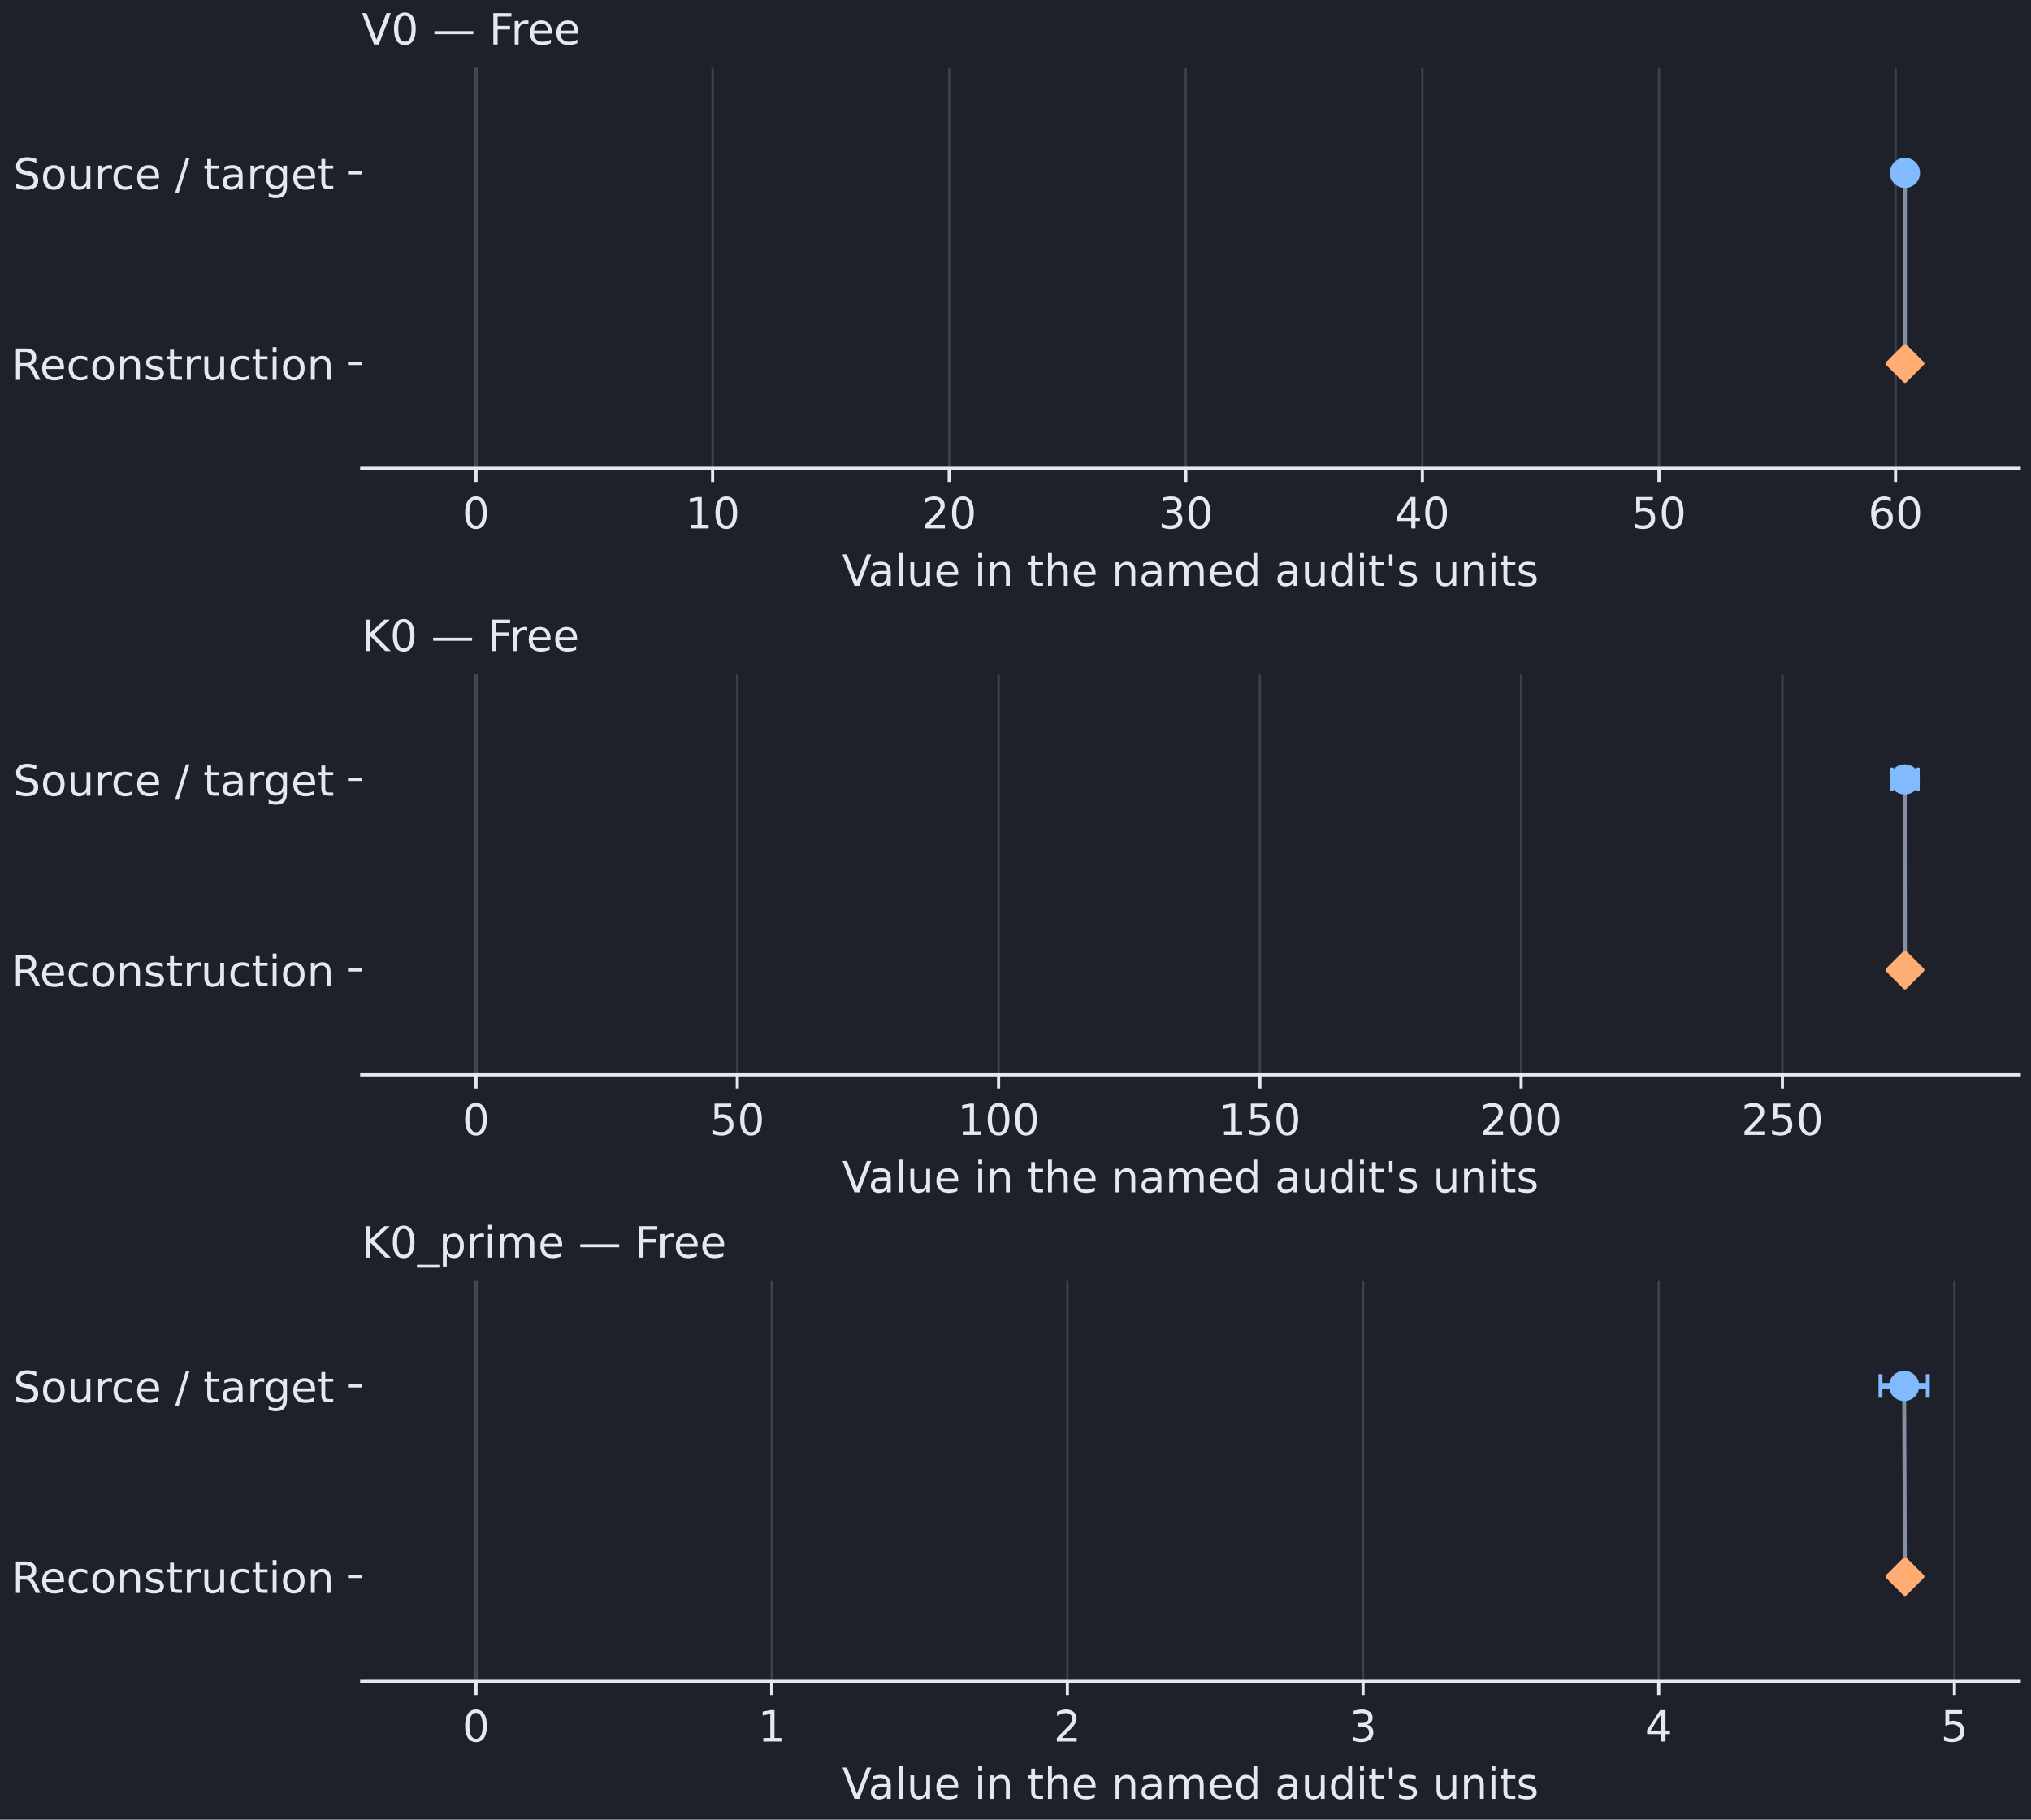
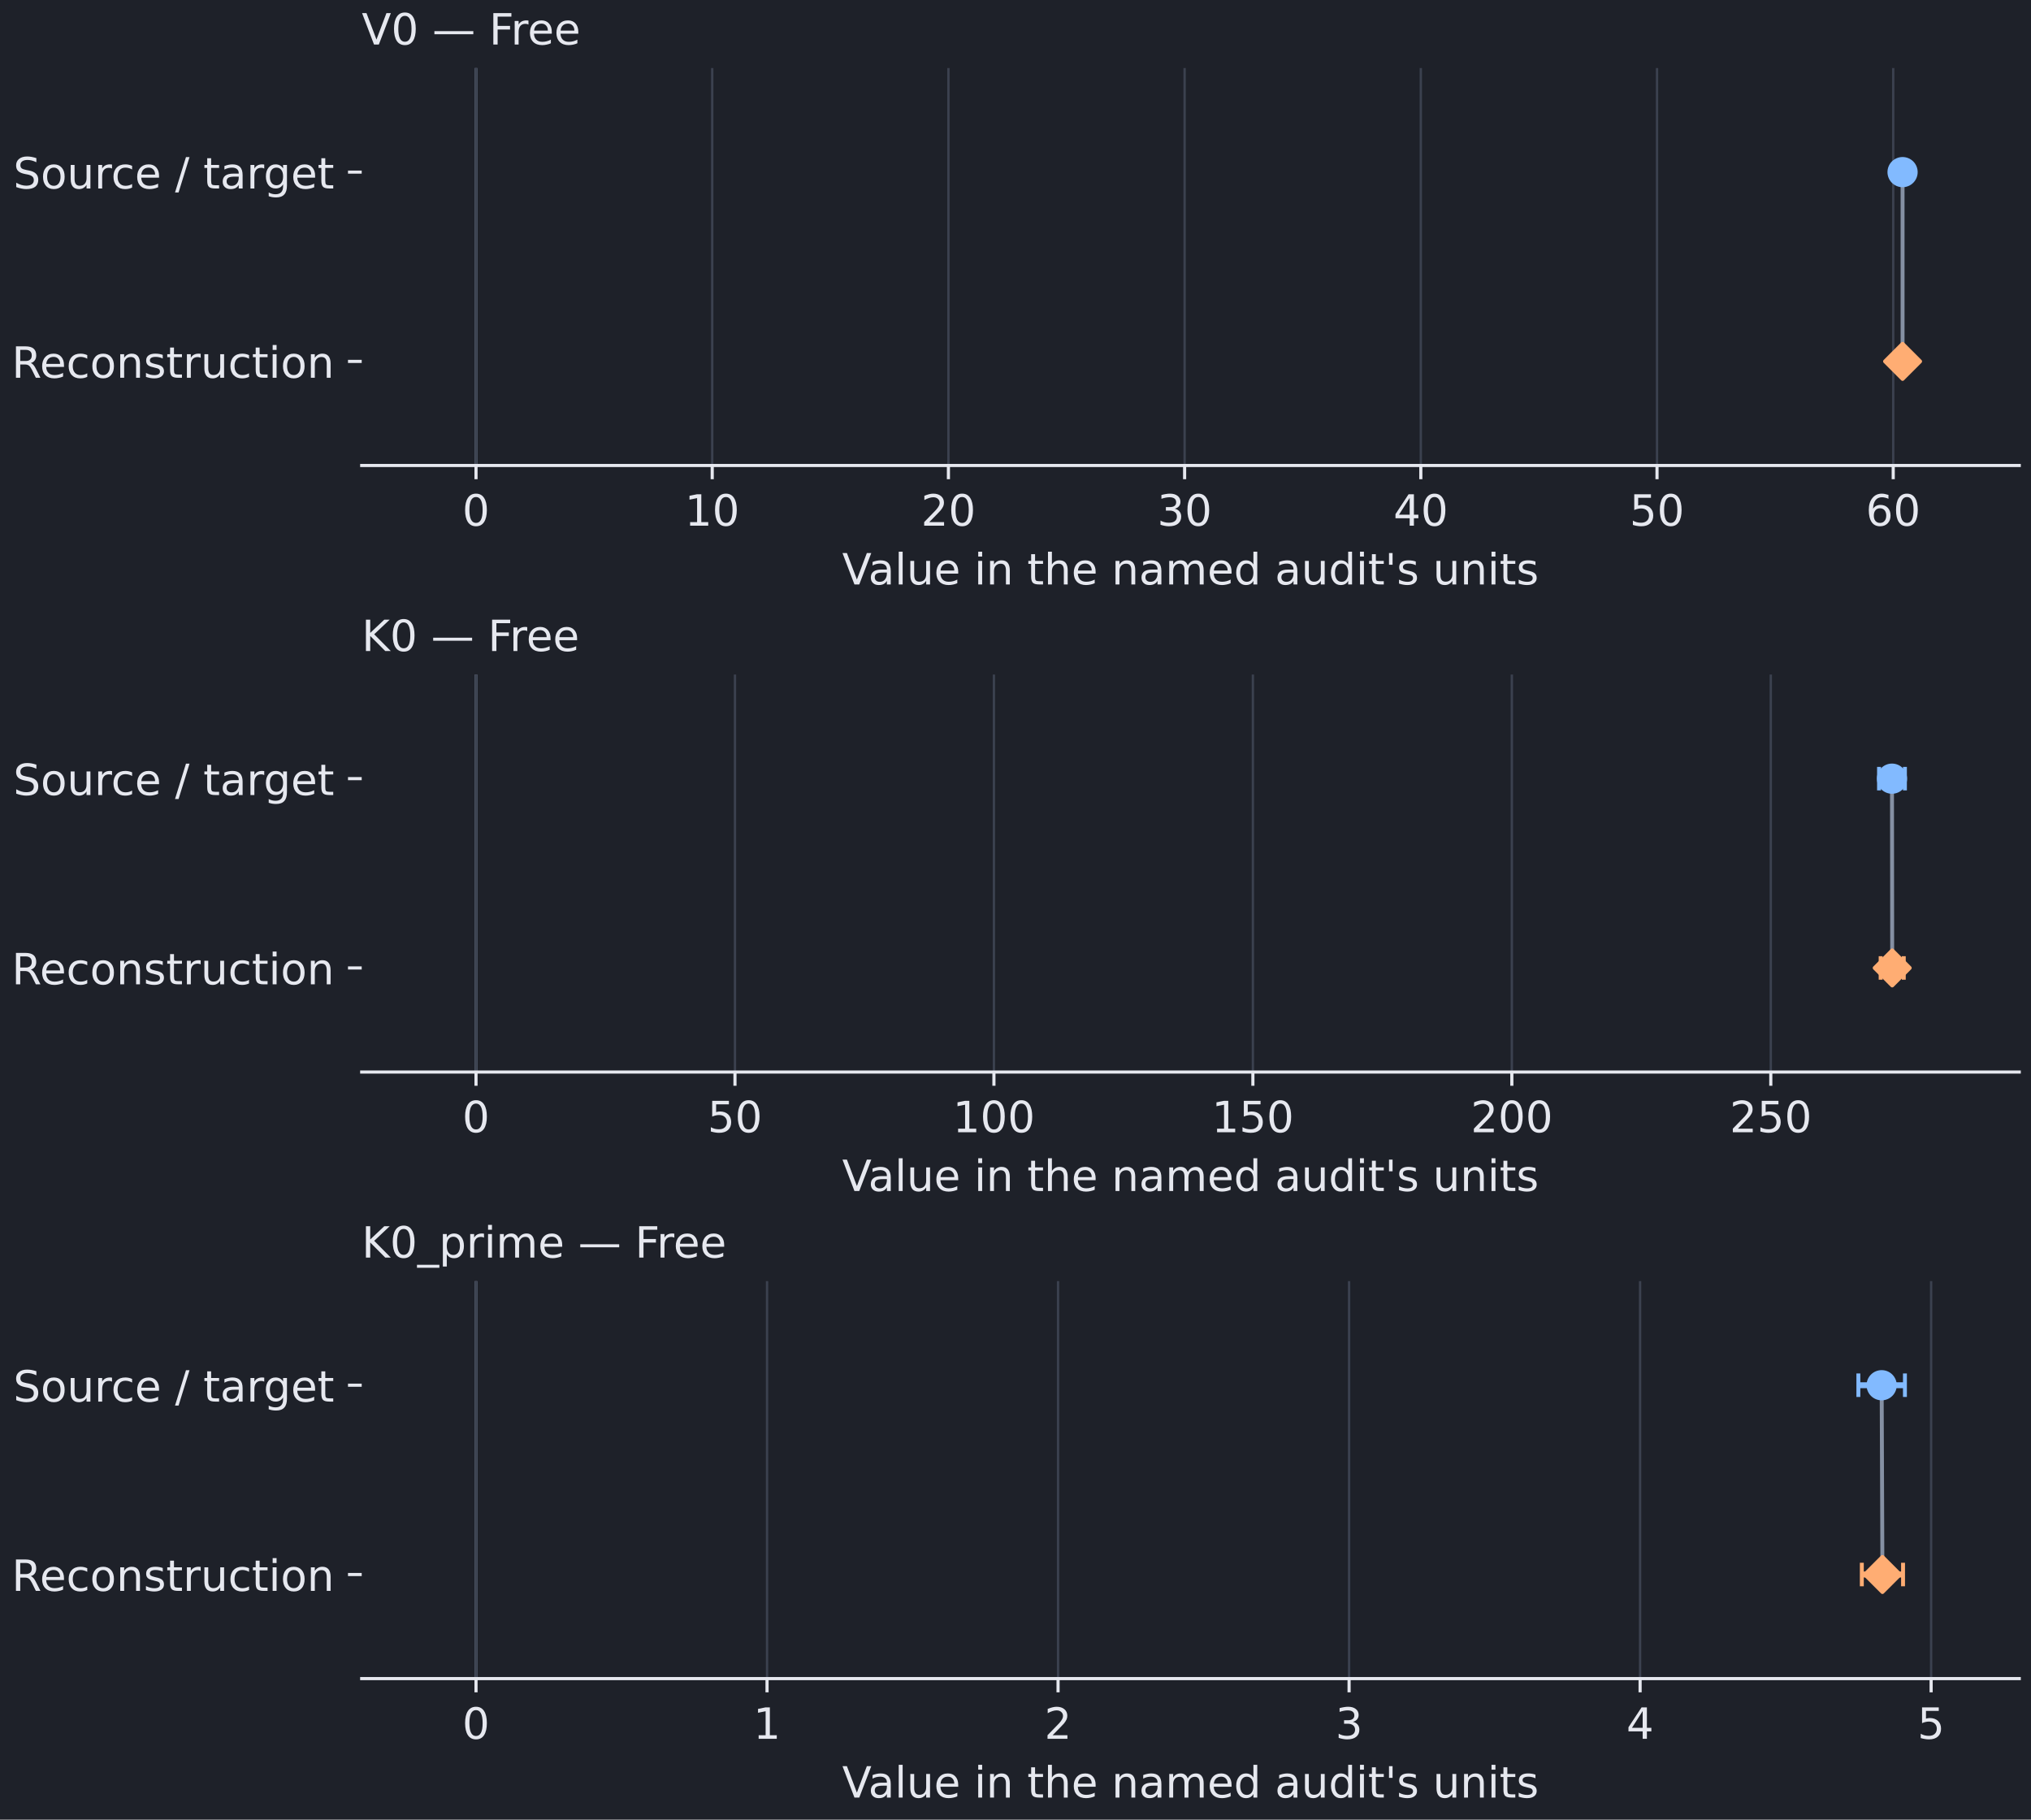
<svg xmlns="http://www.w3.org/2000/svg" xmlns:xlink="http://www.w3.org/1999/xlink" width="518.4pt" height="464.4pt" viewBox="0 0 518.4 464.4" version="1.1">
  <defs>
    <style type="text/css">*{stroke-linejoin: round; stroke-linecap: butt}</style>
    <style type="text/css">text { fill: #e6e8ef; }</style>
  </defs>
  <g id="figure_1">
    <g id="patch_1">
      <path d="M 0 464.4 L 518.4 464.4 L 518.4 0 L 0 0 z " style="fill: #1e2129" />
    </g>
    <g id="axes_1">
      <g id="patch_2">
-         <path d="M 92.321 119.508 L 515.4 119.508 L 515.4 17.359 L 92.321 17.359 z " style="fill: #1e2129" />
+         <path d="M 92.323 118.799 L 515.4 118.799 L 515.4 17.358 L 92.323 17.358 z " style="fill: #1e2129" />
      </g>
      <g id="line2d_1">
-         <path d="M 121.499 119.508 L 121.499 17.359 " clip-path="url(#pd0b3603a32)" style="fill: none; stroke: #687486; stroke-width: 0.7; stroke-linecap: square" />
+         <path d="M 121.501 118.799 L 121.501 17.358 " clip-path="url(#pb676bb3418)" style="fill: none; stroke: #687486; stroke-width: 0.7; stroke-linecap: square" />
      </g>
      <g id="line2d_2">
-         <path d="M 486.221 44.112 L 486.222 92.754 " clip-path="url(#pd0b3603a32)" style="fill: none; stroke: #8590a3; stroke-linecap: square" />
+         <path d="M 485.619 43.926 L 485.621 92.231 " clip-path="url(#pb676bb3418)" style="fill: none; stroke: #8590a3; stroke-linecap: square" />
      </g>
      <g id="matplotlib.axis_1">
        <g id="xtick_1">
          <g id="line2d_3">
-             <path d="M 121.499 119.508 L 121.499 17.359 " clip-path="url(#pd0b3603a32)" style="fill: none; stroke: #3b414f; stroke-width: 0.6; stroke-linecap: square" />
+             <path d="M 121.501 118.799 L 121.501 17.358 " clip-path="url(#pb676bb3418)" style="fill: none; stroke: #3b414f; stroke-width: 0.6; stroke-linecap: square" />
          </g>
          <g id="line2d_4">
            <defs>
              <path id="mb45e14ee2d" d="M 0 0 L 0 3.5 " style="stroke: #e6e8ef; stroke-width: 0.8" />
            </defs>
            <g>
-               <use xlink:href="#mb45e14ee2d" x="121.499" y="119.508" style="stroke: #e6e8ef; stroke-width: 0.8" />
+               <use xlink:href="#mb45e14ee2d" x="121.501" y="118.799" style="stroke: #e6e8ef; stroke-width: 0.8" />
            </g>
          </g>
          <g id="text_1">
-             <text style="font: 11px 'DejaVu Sans', Arial, sans-serif; text-anchor: middle" x="121.499" y="134.866" transform="rotate(-0 121.4993 134.8662)">0</text>
+             <text style="font-size: 11px; font-family: 'DejaVu Sans', Arial, sans-serif; text-anchor: middle" x="121.501" y="134.156" transform="rotate(-0 121.5009 134.156)">0</text>
          </g>
        </g>
        <g id="xtick_2">
          <g id="line2d_5">
-             <path d="M 181.888 119.508 L 181.888 17.359 " clip-path="url(#pd0b3603a32)" style="fill: none; stroke: #3b414f; stroke-width: 0.6; stroke-linecap: square" />
+             <path d="M 181.789 118.799 L 181.789 17.358 " clip-path="url(#pb676bb3418)" style="fill: none; stroke: #3b414f; stroke-width: 0.6; stroke-linecap: square" />
          </g>
          <g id="line2d_6">
            <g>
-               <use xlink:href="#mb45e14ee2d" x="181.888" y="119.508" style="stroke: #e6e8ef; stroke-width: 0.8" />
+               <use xlink:href="#mb45e14ee2d" x="181.789" y="118.799" style="stroke: #e6e8ef; stroke-width: 0.8" />
            </g>
          </g>
          <g id="text_2">
-             <text style="font: 11px 'DejaVu Sans', Arial, sans-serif; text-anchor: middle" x="181.888" y="134.866" transform="rotate(-0 181.8876 134.8662)">10</text>
+             <text style="font-size: 11px; font-family: 'DejaVu Sans', Arial, sans-serif; text-anchor: middle" x="181.789" y="134.156" transform="rotate(-0 181.7894 134.156)">10</text>
          </g>
        </g>
        <g id="xtick_3">
          <g id="line2d_7">
-             <path d="M 242.276 119.508 L 242.276 17.359 " clip-path="url(#pd0b3603a32)" style="fill: none; stroke: #3b414f; stroke-width: 0.6; stroke-linecap: square" />
+             <path d="M 242.078 118.799 L 242.078 17.358 " clip-path="url(#pb676bb3418)" style="fill: none; stroke: #3b414f; stroke-width: 0.6; stroke-linecap: square" />
          </g>
          <g id="line2d_8">
            <g>
-               <use xlink:href="#mb45e14ee2d" x="242.276" y="119.508" style="stroke: #e6e8ef; stroke-width: 0.8" />
+               <use xlink:href="#mb45e14ee2d" x="242.078" y="118.799" style="stroke: #e6e8ef; stroke-width: 0.8" />
            </g>
          </g>
          <g id="text_3">
-             <text style="font: 11px 'DejaVu Sans', Arial, sans-serif; text-anchor: middle" x="242.276" y="134.866" transform="rotate(-0 242.2759 134.8662)">20</text>
+             <text style="font-size: 11px; font-family: 'DejaVu Sans', Arial, sans-serif; text-anchor: middle" x="242.078" y="134.156" transform="rotate(-0 242.0779 134.156)">20</text>
          </g>
        </g>
        <g id="xtick_4">
          <g id="line2d_9">
-             <path d="M 302.664 119.508 L 302.664 17.359 " clip-path="url(#pd0b3603a32)" style="fill: none; stroke: #3b414f; stroke-width: 0.6; stroke-linecap: square" />
+             <path d="M 302.366 118.799 L 302.366 17.358 " clip-path="url(#pb676bb3418)" style="fill: none; stroke: #3b414f; stroke-width: 0.6; stroke-linecap: square" />
          </g>
          <g id="line2d_10">
            <g>
-               <use xlink:href="#mb45e14ee2d" x="302.664" y="119.508" style="stroke: #e6e8ef; stroke-width: 0.8" />
+               <use xlink:href="#mb45e14ee2d" x="302.366" y="118.799" style="stroke: #e6e8ef; stroke-width: 0.8" />
            </g>
          </g>
          <g id="text_4">
-             <text style="font: 11px 'DejaVu Sans', Arial, sans-serif; text-anchor: middle" x="302.664" y="134.866" transform="rotate(-0 302.6642 134.8662)">30</text>
+             <text style="font-size: 11px; font-family: 'DejaVu Sans', Arial, sans-serif; text-anchor: middle" x="302.366" y="134.156" transform="rotate(-0 302.3663 134.156)">30</text>
          </g>
        </g>
        <g id="xtick_5">
          <g id="line2d_11">
-             <path d="M 363.053 119.508 L 363.053 17.359 " clip-path="url(#pd0b3603a32)" style="fill: none; stroke: #3b414f; stroke-width: 0.6; stroke-linecap: square" />
+             <path d="M 362.655 118.799 L 362.655 17.358 " clip-path="url(#pb676bb3418)" style="fill: none; stroke: #3b414f; stroke-width: 0.6; stroke-linecap: square" />
          </g>
          <g id="line2d_12">
            <g>
-               <use xlink:href="#mb45e14ee2d" x="363.053" y="119.508" style="stroke: #e6e8ef; stroke-width: 0.8" />
+               <use xlink:href="#mb45e14ee2d" x="362.655" y="118.799" style="stroke: #e6e8ef; stroke-width: 0.8" />
            </g>
          </g>
          <g id="text_5">
-             <text style="font: 11px 'DejaVu Sans', Arial, sans-serif; text-anchor: middle" x="363.053" y="134.866" transform="rotate(-0 363.0525 134.8662)">40</text>
+             <text style="font-size: 11px; font-family: 'DejaVu Sans', Arial, sans-serif; text-anchor: middle" x="362.655" y="134.156" transform="rotate(-0 362.6548 134.156)">40</text>
          </g>
        </g>
        <g id="xtick_6">
          <g id="line2d_13">
-             <path d="M 423.441 119.508 L 423.441 17.359 " clip-path="url(#pd0b3603a32)" style="fill: none; stroke: #3b414f; stroke-width: 0.6; stroke-linecap: square" />
+             <path d="M 422.943 118.799 L 422.943 17.358 " clip-path="url(#pb676bb3418)" style="fill: none; stroke: #3b414f; stroke-width: 0.6; stroke-linecap: square" />
          </g>
          <g id="line2d_14">
            <g>
-               <use xlink:href="#mb45e14ee2d" x="423.441" y="119.508" style="stroke: #e6e8ef; stroke-width: 0.8" />
+               <use xlink:href="#mb45e14ee2d" x="422.943" y="118.799" style="stroke: #e6e8ef; stroke-width: 0.8" />
            </g>
          </g>
          <g id="text_6">
-             <text style="font: 11px 'DejaVu Sans', Arial, sans-serif; text-anchor: middle" x="423.441" y="134.866" transform="rotate(-0 423.4408 134.8662)">50</text>
+             <text style="font-size: 11px; font-family: 'DejaVu Sans', Arial, sans-serif; text-anchor: middle" x="422.943" y="134.156" transform="rotate(-0 422.9433 134.156)">50</text>
          </g>
        </g>
        <g id="xtick_7">
          <g id="line2d_15">
-             <path d="M 483.829 119.508 L 483.829 17.359 " clip-path="url(#pd0b3603a32)" style="fill: none; stroke: #3b414f; stroke-width: 0.6; stroke-linecap: square" />
+             <path d="M 483.232 118.799 L 483.232 17.358 " clip-path="url(#pb676bb3418)" style="fill: none; stroke: #3b414f; stroke-width: 0.6; stroke-linecap: square" />
          </g>
          <g id="line2d_16">
            <g>
-               <use xlink:href="#mb45e14ee2d" x="483.829" y="119.508" style="stroke: #e6e8ef; stroke-width: 0.8" />
+               <use xlink:href="#mb45e14ee2d" x="483.232" y="118.799" style="stroke: #e6e8ef; stroke-width: 0.8" />
            </g>
          </g>
          <g id="text_7">
-             <text style="font: 11px 'DejaVu Sans', Arial, sans-serif; text-anchor: middle" x="483.829" y="134.866" transform="rotate(-0 483.8291 134.8662)">60</text>
+             <text style="font-size: 11px; font-family: 'DejaVu Sans', Arial, sans-serif; text-anchor: middle" x="483.232" y="134.156" transform="rotate(-0 483.2318 134.156)">60</text>
          </g>
        </g>
        <g id="text_8">
-           <text style="font: 11px 'DejaVu Sans', Arial, sans-serif; text-anchor: middle" x="303.861" y="149.512" transform="rotate(-0 303.8606 149.5121)">Value in the named audit's units</text>
+           <text style="font-size: 11px; font-family: 'DejaVu Sans', Arial, sans-serif; text-anchor: middle" x="303.861" y="149.157" transform="rotate(-0 303.8615 149.1569)">Value in the named audit's units</text>
        </g>
      </g>
      <g id="matplotlib.axis_2">
        <g id="ytick_1">
          <g id="line2d_17">
            <defs>
              <path id="m7f30f8d901" d="M 0 0 L -3.5 0 " style="stroke: #e6e8ef; stroke-width: 0.8" />
            </defs>
            <g>
-               <use xlink:href="#m7f30f8d901" x="92.321" y="92.754" style="stroke: #e6e8ef; stroke-width: 0.8" />
+               <use xlink:href="#m7f30f8d901" x="92.323" y="92.231" style="stroke: #e6e8ef; stroke-width: 0.8" />
            </g>
          </g>
          <g id="text_9">
-             <text style="font: 11px 'DejaVu Sans', Arial, sans-serif; text-anchor: end" x="85.321" y="96.934" transform="rotate(-0 85.32149 96.93362)">Reconstruction</text>
+             <text style="font-size: 11px; font-family: 'DejaVu Sans', Arial, sans-serif; text-anchor: end" x="85.323" y="96.41" transform="rotate(-0 85.32321 96.40989)">Reconstruction</text>
          </g>
        </g>
        <g id="ytick_2">
          <g id="line2d_18">
            <g>
-               <use xlink:href="#m7f30f8d901" x="92.321" y="44.112" style="stroke: #e6e8ef; stroke-width: 0.8" />
+               <use xlink:href="#m7f30f8d901" x="92.323" y="43.926" style="stroke: #e6e8ef; stroke-width: 0.8" />
            </g>
          </g>
          <g id="text_10">
-             <text style="font: 11px 'DejaVu Sans', Arial, sans-serif; text-anchor: end" x="85.321" y="48.291" transform="rotate(-0 85.32149 48.29107)">Source / target</text>
+             <text style="font-size: 11px; font-family: 'DejaVu Sans', Arial, sans-serif; text-anchor: end" x="85.323" y="48.104" transform="rotate(-0 85.32321 48.10424)">Source / target</text>
          </g>
        </g>
      </g>
      <g id="PathCollection_1">
        <defs>
          <path id="m5b1aaaca44" d="M 0 3.354 C 0.89 3.354 1.743 3.001 2.372 2.372 C 3.001 1.743 3.354 0.89 3.354 0 C 3.354 -0.89 3.001 -1.743 2.372 -2.372 C 1.743 -3.001 0.89 -3.354 0 -3.354 C -0.89 -3.354 -1.743 -3.001 -2.372 -2.372 C -3.001 -1.743 -3.354 -0.89 -3.354 0 C -3.354 0.89 -3.001 1.743 -2.372 2.372 C -1.743 3.001 -0.89 3.354 0 3.354 z " style="stroke: #82baff" />
        </defs>
-         <g clip-path="url(#pd0b3603a32)">
-           <use xlink:href="#m5b1aaaca44" x="486.221" y="44.112" style="fill: #82baff; stroke: #82baff" />
+         <g clip-path="url(#pb676bb3418)">
+           <use xlink:href="#m5b1aaaca44" x="485.619" y="43.926" style="fill: #82baff; stroke: #82baff" />
        </g>
      </g>
      <g id="PathCollection_2">
        <defs>
          <path id="m79c71298e6" d="M -0 4.472 L 4.472 0 L 0 -4.472 L -4.472 -0 z " style="stroke: #ffad73" />
        </defs>
-         <g clip-path="url(#pd0b3603a32)">
-           <use xlink:href="#m79c71298e6" x="486.222" y="92.754" style="fill: #ffad73; stroke: #ffad73" />
+         <g clip-path="url(#pb676bb3418)">
+           <use xlink:href="#m79c71298e6" x="485.621" y="92.231" style="fill: #ffad73; stroke: #ffad73" />
        </g>
      </g>
      <g id="LineCollection_1">
-         <path d="M 485.617 44.112 L 486.824 44.112 " clip-path="url(#pd0b3603a32)" style="fill: none; stroke: #82baff; stroke-width: 1.5" />
+         <path d="M 485.016 43.926 L 486.222 43.926 " clip-path="url(#pb676bb3418)" style="fill: none; stroke: #82baff; stroke-width: 1.5" />
      </g>
      <g id="line2d_19">
        <defs>
          <path id="m002537e231" d="M 0 3 L 0 -3 " style="stroke: #82baff" />
        </defs>
-         <g clip-path="url(#pd0b3603a32)">
-           <use xlink:href="#m002537e231" x="485.617" y="44.112" style="fill: #82baff; stroke: #82baff" />
+         <g clip-path="url(#pb676bb3418)">
+           <use xlink:href="#m002537e231" x="485.016" y="43.926" style="fill: #82baff; stroke: #82baff" />
        </g>
      </g>
      <g id="line2d_20">
-         <g clip-path="url(#pd0b3603a32)">
-           <use xlink:href="#m002537e231" x="486.824" y="44.112" style="fill: #82baff; stroke: #82baff" />
+         <g clip-path="url(#pb676bb3418)">
+           <use xlink:href="#m002537e231" x="486.222" y="43.926" style="fill: #82baff; stroke: #82baff" />
+         </g>
+       </g>
+       <g id="LineCollection_2">
+         <path d="M 485.5 92.231 L 485.741 92.231 " clip-path="url(#pb676bb3418)" style="fill: none; stroke: #ffad73; stroke-width: 1.5" />
+       </g>
+       <g id="line2d_21">
+         <defs>
+           <path id="m3def4cd5cd" d="M 0 3 L 0 -3 " style="stroke: #ffad73" />
+         </defs>
+         <g clip-path="url(#pb676bb3418)">
+           <use xlink:href="#m3def4cd5cd" x="485.5" y="92.231" style="fill: #ffad73; stroke: #ffad73" />
+         </g>
+       </g>
+       <g id="line2d_22">
+         <g clip-path="url(#pb676bb3418)">
+           <use xlink:href="#m3def4cd5cd" x="485.741" y="92.231" style="fill: #ffad73; stroke: #ffad73" />
        </g>
      </g>
      <g id="patch_3">
-         <path d="M 92.321 119.508 L 515.4 119.508 " style="fill: none; stroke: #e6e8ef; stroke-width: 0.8; stroke-linejoin: miter; stroke-linecap: square" />
+         <path d="M 92.323 118.799 L 515.4 118.799 " style="fill: none; stroke: #e6e8ef; stroke-width: 0.8; stroke-linejoin: miter; stroke-linecap: square" />
      </g>
      <g id="text_11">
-         <text style="font: 11px 'DejaVu Sans', Arial, sans-serif; text-anchor: start" x="92.321" y="11.359" transform="rotate(-0 92.32149 11.35852)">V0 — Free</text>
+         <text style="font-size: 11px; font-family: 'DejaVu Sans', Arial, sans-serif; text-anchor: start" x="92.323" y="11.358" transform="rotate(-0 92.32321 11.35766)">V0 — Free</text>
      </g>
    </g>
    <g id="axes_2">
      <g id="patch_4">
-         <path d="M 92.321 274.308 L 515.4 274.308 L 515.4 172.159 L 92.321 172.159 z " style="fill: #1e2129" />
-       </g>
-       <g id="line2d_21">
-         <path d="M 121.499 274.308 L 121.499 172.159 " clip-path="url(#p2df99a79cd)" style="fill: none; stroke: #687486; stroke-width: 0.7; stroke-linecap: square" />
-       </g>
-       <g id="line2d_22">
-         <path d="M 486.164 198.912 L 486.222 247.554 " clip-path="url(#p2df99a79cd)" style="fill: none; stroke: #8590a3; stroke-linecap: square" />
+         <path d="M 92.323 273.598 L 515.4 273.598 L 515.4 172.157 L 92.323 172.157 z " style="fill: #1e2129" />
+       </g>
+       <g id="line2d_23">
+         <path d="M 121.501 273.598 L 121.501 172.157 " clip-path="url(#p77927f73e6)" style="fill: none; stroke: #687486; stroke-width: 0.7; stroke-linecap: square" />
+       </g>
+       <g id="line2d_24">
+         <path d="M 482.917 198.725 L 482.975 247.03 " clip-path="url(#p77927f73e6)" style="fill: none; stroke: #8590a3; stroke-linecap: square" />
      </g>
      <g id="matplotlib.axis_3">
        <g id="xtick_8">
-           <g id="line2d_23">
-             <path d="M 121.499 274.308 L 121.499 172.159 " clip-path="url(#p2df99a79cd)" style="fill: none; stroke: #3b414f; stroke-width: 0.6; stroke-linecap: square" />
-           </g>
-           <g id="line2d_24">
-             <g>
-               <use xlink:href="#mb45e14ee2d" x="121.499" y="274.308" style="stroke: #e6e8ef; stroke-width: 0.8" />
+           <g id="line2d_25">
+             <path d="M 121.501 273.598 L 121.501 172.157 " clip-path="url(#p77927f73e6)" style="fill: none; stroke: #3b414f; stroke-width: 0.6; stroke-linecap: square" />
+           </g>
+           <g id="line2d_26">
+             <g>
+               <use xlink:href="#mb45e14ee2d" x="121.501" y="273.598" style="stroke: #e6e8ef; stroke-width: 0.8" />
            </g>
          </g>
          <g id="text_12">
-             <text style="font: 11px 'DejaVu Sans', Arial, sans-serif; text-anchor: middle" x="121.499" y="289.666" transform="rotate(-0 121.4993 289.6662)">0</text>
+             <text style="font-size: 11px; font-family: 'DejaVu Sans', Arial, sans-serif; text-anchor: middle" x="121.501" y="288.956" transform="rotate(-0 121.5009 288.9558)">0</text>
          </g>
        </g>
        <g id="xtick_9">
-           <g id="line2d_25">
-             <path d="M 188.19 274.308 L 188.19 172.159 " clip-path="url(#p2df99a79cd)" style="fill: none; stroke: #3b414f; stroke-width: 0.6; stroke-linecap: square" />
-           </g>
-           <g id="line2d_26">
-             <g>
-               <use xlink:href="#mb45e14ee2d" x="188.19" y="274.308" style="stroke: #e6e8ef; stroke-width: 0.8" />
+           <g id="line2d_27">
+             <path d="M 187.598 273.598 L 187.598 172.157 " clip-path="url(#p77927f73e6)" style="fill: none; stroke: #3b414f; stroke-width: 0.6; stroke-linecap: square" />
+           </g>
+           <g id="line2d_28">
+             <g>
+               <use xlink:href="#mb45e14ee2d" x="187.598" y="273.598" style="stroke: #e6e8ef; stroke-width: 0.8" />
            </g>
          </g>
          <g id="text_13">
-             <text style="font: 11px 'DejaVu Sans', Arial, sans-serif; text-anchor: middle" x="188.19" y="289.666" transform="rotate(-0 188.1899 289.6662)">50</text>
+             <text style="font-size: 11px; font-family: 'DejaVu Sans', Arial, sans-serif; text-anchor: middle" x="187.598" y="288.956" transform="rotate(-0 187.5975 288.9558)">50</text>
          </g>
        </g>
        <g id="xtick_10">
-           <g id="line2d_27">
-             <path d="M 254.881 274.308 L 254.881 172.159 " clip-path="url(#p2df99a79cd)" style="fill: none; stroke: #3b414f; stroke-width: 0.6; stroke-linecap: square" />
-           </g>
-           <g id="line2d_28">
-             <g>
-               <use xlink:href="#mb45e14ee2d" x="254.881" y="274.308" style="stroke: #e6e8ef; stroke-width: 0.8" />
+           <g id="line2d_29">
+             <path d="M 253.694 273.598 L 253.694 172.157 " clip-path="url(#p77927f73e6)" style="fill: none; stroke: #3b414f; stroke-width: 0.6; stroke-linecap: square" />
+           </g>
+           <g id="line2d_30">
+             <g>
+               <use xlink:href="#mb45e14ee2d" x="253.694" y="273.598" style="stroke: #e6e8ef; stroke-width: 0.8" />
            </g>
          </g>
          <g id="text_14">
-             <text style="font: 11px 'DejaVu Sans', Arial, sans-serif; text-anchor: middle" x="254.881" y="289.666" transform="rotate(-0 254.8806 289.6662)">100</text>
+             <text style="font-size: 11px; font-family: 'DejaVu Sans', Arial, sans-serif; text-anchor: middle" x="253.694" y="288.956" transform="rotate(-0 253.6941 288.9558)">100</text>
          </g>
        </g>
        <g id="xtick_11">
-           <g id="line2d_29">
-             <path d="M 321.571 274.308 L 321.571 172.159 " clip-path="url(#p2df99a79cd)" style="fill: none; stroke: #3b414f; stroke-width: 0.6; stroke-linecap: square" />
-           </g>
-           <g id="line2d_30">
-             <g>
-               <use xlink:href="#mb45e14ee2d" x="321.571" y="274.308" style="stroke: #e6e8ef; stroke-width: 0.8" />
+           <g id="line2d_31">
+             <path d="M 319.791 273.598 L 319.791 172.157 " clip-path="url(#p77927f73e6)" style="fill: none; stroke: #3b414f; stroke-width: 0.6; stroke-linecap: square" />
+           </g>
+           <g id="line2d_32">
+             <g>
+               <use xlink:href="#mb45e14ee2d" x="319.791" y="273.598" style="stroke: #e6e8ef; stroke-width: 0.8" />
            </g>
          </g>
          <g id="text_15">
-             <text style="font: 11px 'DejaVu Sans', Arial, sans-serif; text-anchor: middle" x="321.571" y="289.666" transform="rotate(-0 321.5712 289.6662)">150</text>
+             <text style="font-size: 11px; font-family: 'DejaVu Sans', Arial, sans-serif; text-anchor: middle" x="319.791" y="288.956" transform="rotate(-0 319.7908 288.9558)">150</text>
          </g>
        </g>
        <g id="xtick_12">
-           <g id="line2d_31">
-             <path d="M 388.262 274.308 L 388.262 172.159 " clip-path="url(#p2df99a79cd)" style="fill: none; stroke: #3b414f; stroke-width: 0.6; stroke-linecap: square" />
-           </g>
-           <g id="line2d_32">
-             <g>
-               <use xlink:href="#mb45e14ee2d" x="388.262" y="274.308" style="stroke: #e6e8ef; stroke-width: 0.8" />
+           <g id="line2d_33">
+             <path d="M 385.887 273.598 L 385.887 172.157 " clip-path="url(#p77927f73e6)" style="fill: none; stroke: #3b414f; stroke-width: 0.6; stroke-linecap: square" />
+           </g>
+           <g id="line2d_34">
+             <g>
+               <use xlink:href="#mb45e14ee2d" x="385.887" y="273.598" style="stroke: #e6e8ef; stroke-width: 0.8" />
            </g>
          </g>
          <g id="text_16">
-             <text style="font: 11px 'DejaVu Sans', Arial, sans-serif; text-anchor: middle" x="388.262" y="289.666" transform="rotate(-0 388.2619 289.6662)">200</text>
+             <text style="font-size: 11px; font-family: 'DejaVu Sans', Arial, sans-serif; text-anchor: middle" x="385.887" y="288.956" transform="rotate(-0 385.8874 288.9558)">200</text>
          </g>
        </g>
        <g id="xtick_13">
-           <g id="line2d_33">
-             <path d="M 454.953 274.308 L 454.953 172.159 " clip-path="url(#p2df99a79cd)" style="fill: none; stroke: #3b414f; stroke-width: 0.6; stroke-linecap: square" />
-           </g>
-           <g id="line2d_34">
-             <g>
-               <use xlink:href="#mb45e14ee2d" x="454.953" y="274.308" style="stroke: #e6e8ef; stroke-width: 0.8" />
+           <g id="line2d_35">
+             <path d="M 451.984 273.598 L 451.984 172.157 " clip-path="url(#p77927f73e6)" style="fill: none; stroke: #3b414f; stroke-width: 0.6; stroke-linecap: square" />
+           </g>
+           <g id="line2d_36">
+             <g>
+               <use xlink:href="#mb45e14ee2d" x="451.984" y="273.598" style="stroke: #e6e8ef; stroke-width: 0.8" />
            </g>
          </g>
          <g id="text_17">
-             <text style="font: 11px 'DejaVu Sans', Arial, sans-serif; text-anchor: middle" x="454.953" y="289.666" transform="rotate(-0 454.9525 289.6662)">250</text>
+             <text style="font-size: 11px; font-family: 'DejaVu Sans', Arial, sans-serif; text-anchor: middle" x="451.984" y="288.956" transform="rotate(-0 451.984 288.9558)">250</text>
          </g>
        </g>
        <g id="text_18">
-           <text style="font: 11px 'DejaVu Sans', Arial, sans-serif; text-anchor: middle" x="303.861" y="304.312" transform="rotate(-0 303.8606 304.3121)">Value in the named audit's units</text>
+           <text style="font-size: 11px; font-family: 'DejaVu Sans', Arial, sans-serif; text-anchor: middle" x="303.861" y="303.957" transform="rotate(-0 303.8615 303.9566)">Value in the named audit's units</text>
        </g>
      </g>
      <g id="matplotlib.axis_4">
        <g id="ytick_3">
-           <g id="line2d_35">
-             <g>
-               <use xlink:href="#m7f30f8d901" x="92.321" y="247.554" style="stroke: #e6e8ef; stroke-width: 0.8" />
+           <g id="line2d_37">
+             <g>
+               <use xlink:href="#m7f30f8d901" x="92.323" y="247.03" style="stroke: #e6e8ef; stroke-width: 0.8" />
            </g>
          </g>
          <g id="text_19">
-             <text style="font: 11px 'DejaVu Sans', Arial, sans-serif; text-anchor: end" x="85.321" y="251.734" transform="rotate(-0 85.32149 251.7336)">Reconstruction</text>
+             <text style="font-size: 11px; font-family: 'DejaVu Sans', Arial, sans-serif; text-anchor: end" x="85.323" y="251.21" transform="rotate(-0 85.32321 251.2096)">Reconstruction</text>
          </g>
        </g>
        <g id="ytick_4">
-           <g id="line2d_36">
-             <g>
-               <use xlink:href="#m7f30f8d901" x="92.321" y="198.912" style="stroke: #e6e8ef; stroke-width: 0.8" />
+           <g id="line2d_38">
+             <g>
+               <use xlink:href="#m7f30f8d901" x="92.323" y="198.725" style="stroke: #e6e8ef; stroke-width: 0.8" />
            </g>
          </g>
          <g id="text_20">
-             <text style="font: 11px 'DejaVu Sans', Arial, sans-serif; text-anchor: end" x="85.321" y="203.091" transform="rotate(-0 85.32149 203.0911)">Source / target</text>
+             <text style="font-size: 11px; font-family: 'DejaVu Sans', Arial, sans-serif; text-anchor: end" x="85.323" y="202.904" transform="rotate(-0 85.32321 202.904)">Source / target</text>
          </g>
        </g>
      </g>
      <g id="PathCollection_3">
-         <g clip-path="url(#p2df99a79cd)">
-           <use xlink:href="#m5b1aaaca44" x="486.164" y="198.912" style="fill: #82baff; stroke: #82baff" />
+         <g clip-path="url(#p77927f73e6)">
+           <use xlink:href="#m5b1aaaca44" x="482.917" y="198.725" style="fill: #82baff; stroke: #82baff" />
        </g>
      </g>
      <g id="PathCollection_4">
-         <g clip-path="url(#p2df99a79cd)">
-           <use xlink:href="#m79c71298e6" x="486.222" y="247.554" style="fill: #ffad73; stroke: #ffad73" />
-         </g>
-       </g>
-       <g id="LineCollection_2">
-         <path d="M 482.829 198.912 L 489.498 198.912 " clip-path="url(#p2df99a79cd)" style="fill: none; stroke: #82baff; stroke-width: 1.5" />
-       </g>
-       <g id="line2d_37">
-         <g clip-path="url(#p2df99a79cd)">
-           <use xlink:href="#m002537e231" x="482.829" y="198.912" style="fill: #82baff; stroke: #82baff" />
-         </g>
-       </g>
-       <g id="line2d_38">
-         <g clip-path="url(#p2df99a79cd)">
-           <use xlink:href="#m002537e231" x="489.498" y="198.912" style="fill: #82baff; stroke: #82baff" />
+         <g clip-path="url(#p77927f73e6)">
+           <use xlink:href="#m79c71298e6" x="482.975" y="247.03" style="fill: #ffad73; stroke: #ffad73" />
+         </g>
+       </g>
+       <g id="LineCollection_3">
+         <path d="M 479.612 198.725 L 486.222 198.725 " clip-path="url(#p77927f73e6)" style="fill: none; stroke: #82baff; stroke-width: 1.5" />
+       </g>
+       <g id="line2d_39">
+         <g clip-path="url(#p77927f73e6)">
+           <use xlink:href="#m002537e231" x="479.612" y="198.725" style="fill: #82baff; stroke: #82baff" />
+         </g>
+       </g>
+       <g id="line2d_40">
+         <g clip-path="url(#p77927f73e6)">
+           <use xlink:href="#m002537e231" x="486.222" y="198.725" style="fill: #82baff; stroke: #82baff" />
+         </g>
+       </g>
+       <g id="LineCollection_4">
+         <path d="M 480.023 247.03 L 485.927 247.03 " clip-path="url(#p77927f73e6)" style="fill: none; stroke: #ffad73; stroke-width: 1.5" />
+       </g>
+       <g id="line2d_41">
+         <g clip-path="url(#p77927f73e6)">
+           <use xlink:href="#m3def4cd5cd" x="480.023" y="247.03" style="fill: #ffad73; stroke: #ffad73" />
+         </g>
+       </g>
+       <g id="line2d_42">
+         <g clip-path="url(#p77927f73e6)">
+           <use xlink:href="#m3def4cd5cd" x="485.927" y="247.03" style="fill: #ffad73; stroke: #ffad73" />
        </g>
      </g>
      <g id="patch_5">
-         <path d="M 92.321 274.308 L 515.4 274.308 " style="fill: none; stroke: #e6e8ef; stroke-width: 0.8; stroke-linejoin: miter; stroke-linecap: square" />
+         <path d="M 92.323 273.598 L 515.4 273.598 " style="fill: none; stroke: #e6e8ef; stroke-width: 0.8; stroke-linejoin: miter; stroke-linecap: square" />
      </g>
      <g id="text_21">
-         <text style="font: 11px 'DejaVu Sans', Arial, sans-serif; text-anchor: start" x="92.321" y="166.159" transform="rotate(-0 92.32149 166.1585)">K0 — Free</text>
+         <text style="font-size: 11px; font-family: 'DejaVu Sans', Arial, sans-serif; text-anchor: start" x="92.323" y="166.157" transform="rotate(-0 92.32321 166.1574)">K0 — Free</text>
      </g>
    </g>
    <g id="axes_3">
      <g id="patch_6">
-         <path d="M 92.321 429.108 L 515.4 429.108 L 515.4 326.959 L 92.321 326.959 z " style="fill: #1e2129" />
-       </g>
-       <g id="line2d_39">
-         <path d="M 121.499 429.108 L 121.499 326.959 " clip-path="url(#pe31c34f5ee)" style="fill: none; stroke: #687486; stroke-width: 0.7; stroke-linecap: square" />
-       </g>
-       <g id="line2d_40">
-         <path d="M 486.019 353.712 L 486.222 402.354 " clip-path="url(#pe31c34f5ee)" style="fill: none; stroke: #8590a3; stroke-linecap: square" />
+         <path d="M 92.323 428.399 L 515.4 428.399 L 515.4 326.958 L 92.323 326.958 z " style="fill: #1e2129" />
+       </g>
+       <g id="line2d_43">
+         <path d="M 121.501 428.399 L 121.501 326.958 " clip-path="url(#p0a043cab50)" style="fill: none; stroke: #687486; stroke-width: 0.7; stroke-linecap: square" />
+       </g>
+       <g id="line2d_44">
+         <path d="M 480.28 353.526 L 480.479 401.831 " clip-path="url(#p0a043cab50)" style="fill: none; stroke: #8590a3; stroke-linecap: square" />
      </g>
      <g id="matplotlib.axis_5">
        <g id="xtick_14">
-           <g id="line2d_41">
-             <path d="M 121.499 429.108 L 121.499 326.959 " clip-path="url(#pe31c34f5ee)" style="fill: none; stroke: #3b414f; stroke-width: 0.6; stroke-linecap: square" />
-           </g>
-           <g id="line2d_42">
-             <g>
-               <use xlink:href="#mb45e14ee2d" x="121.499" y="429.108" style="stroke: #e6e8ef; stroke-width: 0.8" />
+           <g id="line2d_45">
+             <path d="M 121.501 428.399 L 121.501 326.958 " clip-path="url(#p0a043cab50)" style="fill: none; stroke: #3b414f; stroke-width: 0.6; stroke-linecap: square" />
+           </g>
+           <g id="line2d_46">
+             <g>
+               <use xlink:href="#mb45e14ee2d" x="121.501" y="428.399" style="stroke: #e6e8ef; stroke-width: 0.8" />
            </g>
          </g>
          <g id="text_22">
-             <text style="font: 11px 'DejaVu Sans', Arial, sans-serif; text-anchor: middle" x="121.499" y="444.466" transform="rotate(-0 121.4993 444.4662)">0</text>
+             <text style="font-size: 11px; font-family: 'DejaVu Sans', Arial, sans-serif; text-anchor: middle" x="121.501" y="443.756" transform="rotate(-0 121.5009 443.7563)">0</text>
          </g>
        </g>
        <g id="xtick_15">
-           <g id="line2d_43">
-             <path d="M 196.969 429.108 L 196.969 326.959 " clip-path="url(#pe31c34f5ee)" style="fill: none; stroke: #3b414f; stroke-width: 0.6; stroke-linecap: square" />
-           </g>
-           <g id="line2d_44">
-             <g>
-               <use xlink:href="#mb45e14ee2d" x="196.969" y="429.108" style="stroke: #e6e8ef; stroke-width: 0.8" />
+           <g id="line2d_47">
+             <path d="M 195.782 428.399 L 195.782 326.958 " clip-path="url(#p0a043cab50)" style="fill: none; stroke: #3b414f; stroke-width: 0.6; stroke-linecap: square" />
+           </g>
+           <g id="line2d_48">
+             <g>
+               <use xlink:href="#mb45e14ee2d" x="195.782" y="428.399" style="stroke: #e6e8ef; stroke-width: 0.8" />
            </g>
          </g>
          <g id="text_23">
-             <text style="font: 11px 'DejaVu Sans', Arial, sans-serif; text-anchor: middle" x="196.969" y="444.466" transform="rotate(-0 196.9692 444.4662)">1</text>
+             <text style="font-size: 11px; font-family: 'DejaVu Sans', Arial, sans-serif; text-anchor: middle" x="195.782" y="443.756" transform="rotate(-0 195.7822 443.7563)">1</text>
          </g>
        </g>
        <g id="xtick_16">
-           <g id="line2d_45">
-             <path d="M 272.439 429.108 L 272.439 326.959 " clip-path="url(#pe31c34f5ee)" style="fill: none; stroke: #3b414f; stroke-width: 0.6; stroke-linecap: square" />
-           </g>
-           <g id="line2d_46">
-             <g>
-               <use xlink:href="#mb45e14ee2d" x="272.439" y="429.108" style="stroke: #e6e8ef; stroke-width: 0.8" />
+           <g id="line2d_49">
+             <path d="M 270.063 428.399 L 270.063 326.958 " clip-path="url(#p0a043cab50)" style="fill: none; stroke: #3b414f; stroke-width: 0.6; stroke-linecap: square" />
+           </g>
+           <g id="line2d_50">
+             <g>
+               <use xlink:href="#mb45e14ee2d" x="270.063" y="428.399" style="stroke: #e6e8ef; stroke-width: 0.8" />
            </g>
          </g>
          <g id="text_24">
-             <text style="font: 11px 'DejaVu Sans', Arial, sans-serif; text-anchor: middle" x="272.439" y="444.466" transform="rotate(-0 272.4391 444.4662)">2</text>
+             <text style="font-size: 11px; font-family: 'DejaVu Sans', Arial, sans-serif; text-anchor: middle" x="270.063" y="443.756" transform="rotate(-0 270.0635 443.7563)">2</text>
          </g>
        </g>
        <g id="xtick_17">
-           <g id="line2d_47">
-             <path d="M 347.909 429.108 L 347.909 326.959 " clip-path="url(#pe31c34f5ee)" style="fill: none; stroke: #3b414f; stroke-width: 0.6; stroke-linecap: square" />
-           </g>
-           <g id="line2d_48">
-             <g>
-               <use xlink:href="#mb45e14ee2d" x="347.909" y="429.108" style="stroke: #e6e8ef; stroke-width: 0.8" />
+           <g id="line2d_51">
+             <path d="M 344.345 428.399 L 344.345 326.958 " clip-path="url(#p0a043cab50)" style="fill: none; stroke: #3b414f; stroke-width: 0.6; stroke-linecap: square" />
+           </g>
+           <g id="line2d_52">
+             <g>
+               <use xlink:href="#mb45e14ee2d" x="344.345" y="428.399" style="stroke: #e6e8ef; stroke-width: 0.8" />
            </g>
          </g>
          <g id="text_25">
-             <text style="font: 11px 'DejaVu Sans', Arial, sans-serif; text-anchor: middle" x="347.909" y="444.466" transform="rotate(-0 347.909 444.4662)">3</text>
+             <text style="font-size: 11px; font-family: 'DejaVu Sans', Arial, sans-serif; text-anchor: middle" x="344.345" y="443.756" transform="rotate(-0 344.3448 443.7563)">3</text>
          </g>
        </g>
        <g id="xtick_18">
-           <g id="line2d_49">
-             <path d="M 423.379 429.108 L 423.379 326.959 " clip-path="url(#pe31c34f5ee)" style="fill: none; stroke: #3b414f; stroke-width: 0.6; stroke-linecap: square" />
-           </g>
-           <g id="line2d_50">
-             <g>
-               <use xlink:href="#mb45e14ee2d" x="423.379" y="429.108" style="stroke: #e6e8ef; stroke-width: 0.8" />
+           <g id="line2d_53">
+             <path d="M 418.626 428.399 L 418.626 326.958 " clip-path="url(#p0a043cab50)" style="fill: none; stroke: #3b414f; stroke-width: 0.6; stroke-linecap: square" />
+           </g>
+           <g id="line2d_54">
+             <g>
+               <use xlink:href="#mb45e14ee2d" x="418.626" y="428.399" style="stroke: #e6e8ef; stroke-width: 0.8" />
            </g>
          </g>
          <g id="text_26">
-             <text style="font: 11px 'DejaVu Sans', Arial, sans-serif; text-anchor: middle" x="423.379" y="444.466" transform="rotate(-0 423.379 444.4662)">4</text>
+             <text style="font-size: 11px; font-family: 'DejaVu Sans', Arial, sans-serif; text-anchor: middle" x="418.626" y="443.756" transform="rotate(-0 418.6261 443.7563)">4</text>
          </g>
        </g>
        <g id="xtick_19">
-           <g id="line2d_51">
-             <path d="M 498.849 429.108 L 498.849 326.959 " clip-path="url(#pe31c34f5ee)" style="fill: none; stroke: #3b414f; stroke-width: 0.6; stroke-linecap: square" />
-           </g>
-           <g id="line2d_52">
-             <g>
-               <use xlink:href="#mb45e14ee2d" x="498.849" y="429.108" style="stroke: #e6e8ef; stroke-width: 0.8" />
+           <g id="line2d_55">
+             <path d="M 492.907 428.399 L 492.907 326.958 " clip-path="url(#p0a043cab50)" style="fill: none; stroke: #3b414f; stroke-width: 0.6; stroke-linecap: square" />
+           </g>
+           <g id="line2d_56">
+             <g>
+               <use xlink:href="#mb45e14ee2d" x="492.907" y="428.399" style="stroke: #e6e8ef; stroke-width: 0.8" />
            </g>
          </g>
          <g id="text_27">
-             <text style="font: 11px 'DejaVu Sans', Arial, sans-serif; text-anchor: middle" x="498.849" y="444.466" transform="rotate(-0 498.8489 444.4662)">5</text>
+             <text style="font-size: 11px; font-family: 'DejaVu Sans', Arial, sans-serif; text-anchor: middle" x="492.907" y="443.756" transform="rotate(-0 492.9074 443.7563)">5</text>
          </g>
        </g>
        <g id="text_28">
-           <text style="font: 11px 'DejaVu Sans', Arial, sans-serif; text-anchor: middle" x="303.861" y="459.112" transform="rotate(-0 303.8606 459.1121)">Value in the named audit's units</text>
+           <text style="font-size: 11px; font-family: 'DejaVu Sans', Arial, sans-serif; text-anchor: middle" x="303.861" y="458.757" transform="rotate(-0 303.8615 458.7572)">Value in the named audit's units</text>
        </g>
      </g>
      <g id="matplotlib.axis_6">
        <g id="ytick_5">
-           <g id="line2d_53">
-             <g>
-               <use xlink:href="#m7f30f8d901" x="92.321" y="402.354" style="stroke: #e6e8ef; stroke-width: 0.8" />
+           <g id="line2d_57">
+             <g>
+               <use xlink:href="#m7f30f8d901" x="92.323" y="401.831" style="stroke: #e6e8ef; stroke-width: 0.8" />
            </g>
          </g>
          <g id="text_29">
-             <text style="font: 11px 'DejaVu Sans', Arial, sans-serif; text-anchor: end" x="85.321" y="406.534" transform="rotate(-0 85.32149 406.5336)">Reconstruction</text>
+             <text style="font-size: 11px; font-family: 'DejaVu Sans', Arial, sans-serif; text-anchor: end" x="85.323" y="406.01" transform="rotate(-0 85.32321 406.0102)">Reconstruction</text>
          </g>
        </g>
        <g id="ytick_6">
-           <g id="line2d_54">
-             <g>
-               <use xlink:href="#m7f30f8d901" x="92.321" y="353.712" style="stroke: #e6e8ef; stroke-width: 0.8" />
+           <g id="line2d_58">
+             <g>
+               <use xlink:href="#m7f30f8d901" x="92.323" y="353.526" style="stroke: #e6e8ef; stroke-width: 0.8" />
            </g>
          </g>
          <g id="text_30">
-             <text style="font: 11px 'DejaVu Sans', Arial, sans-serif; text-anchor: end" x="85.321" y="357.891" transform="rotate(-0 85.32149 357.8911)">Source / target</text>
+             <text style="font-size: 11px; font-family: 'DejaVu Sans', Arial, sans-serif; text-anchor: end" x="85.323" y="357.705" transform="rotate(-0 85.32321 357.7045)">Source / target</text>
          </g>
        </g>
      </g>
      <g id="PathCollection_5">
-         <g clip-path="url(#pe31c34f5ee)">
-           <use xlink:href="#m5b1aaaca44" x="486.019" y="353.712" style="fill: #82baff; stroke: #82baff" />
+         <g clip-path="url(#p0a043cab50)">
+           <use xlink:href="#m5b1aaaca44" x="480.28" y="353.526" style="fill: #82baff; stroke: #82baff" />
        </g>
      </g>
      <g id="PathCollection_6">
-         <g clip-path="url(#pe31c34f5ee)">
-           <use xlink:href="#m79c71298e6" x="486.222" y="402.354" style="fill: #ffad73; stroke: #ffad73" />
-         </g>
-       </g>
-       <g id="LineCollection_3">
-         <path d="M 479.981 353.712 L 492.057 353.712 " clip-path="url(#pe31c34f5ee)" style="fill: none; stroke: #82baff; stroke-width: 1.5" />
-       </g>
-       <g id="line2d_55">
-         <g clip-path="url(#pe31c34f5ee)">
-           <use xlink:href="#m002537e231" x="479.981" y="353.712" style="fill: #82baff; stroke: #82baff" />
-         </g>
-       </g>
-       <g id="line2d_56">
-         <g clip-path="url(#pe31c34f5ee)">
-           <use xlink:href="#m002537e231" x="492.057" y="353.712" style="fill: #82baff; stroke: #82baff" />
+         <g clip-path="url(#p0a043cab50)">
+           <use xlink:href="#m79c71298e6" x="480.479" y="401.831" style="fill: #ffad73; stroke: #ffad73" />
+         </g>
+       </g>
+       <g id="LineCollection_5">
+         <path d="M 474.337 353.526 L 486.222 353.526 " clip-path="url(#p0a043cab50)" style="fill: none; stroke: #82baff; stroke-width: 1.5" />
+       </g>
+       <g id="line2d_59">
+         <g clip-path="url(#p0a043cab50)">
+           <use xlink:href="#m002537e231" x="474.337" y="353.526" style="fill: #82baff; stroke: #82baff" />
+         </g>
+       </g>
+       <g id="line2d_60">
+         <g clip-path="url(#p0a043cab50)">
+           <use xlink:href="#m002537e231" x="486.222" y="353.526" style="fill: #82baff; stroke: #82baff" />
+         </g>
+       </g>
+       <g id="LineCollection_6">
+         <path d="M 475.218 401.831 L 485.74 401.831 " clip-path="url(#p0a043cab50)" style="fill: none; stroke: #ffad73; stroke-width: 1.5" />
+       </g>
+       <g id="line2d_61">
+         <g clip-path="url(#p0a043cab50)">
+           <use xlink:href="#m3def4cd5cd" x="475.218" y="401.831" style="fill: #ffad73; stroke: #ffad73" />
+         </g>
+       </g>
+       <g id="line2d_62">
+         <g clip-path="url(#p0a043cab50)">
+           <use xlink:href="#m3def4cd5cd" x="485.74" y="401.831" style="fill: #ffad73; stroke: #ffad73" />
        </g>
      </g>
      <g id="patch_7">
-         <path d="M 92.321 429.108 L 515.4 429.108 " style="fill: none; stroke: #e6e8ef; stroke-width: 0.8; stroke-linejoin: miter; stroke-linecap: square" />
+         <path d="M 92.323 428.399 L 515.4 428.399 " style="fill: none; stroke: #e6e8ef; stroke-width: 0.8; stroke-linejoin: miter; stroke-linecap: square" />
      </g>
      <g id="text_31">
-         <text style="font: 11px 'DejaVu Sans', Arial, sans-serif; text-anchor: start" x="92.321" y="320.959" transform="rotate(-0 92.32149 320.9585)">K0_prime — Free</text>
+         <text style="font-size: 11px; font-family: 'DejaVu Sans', Arial, sans-serif; text-anchor: start" x="92.323" y="320.958" transform="rotate(-0 92.32321 320.9579)">K0_prime — Free</text>
      </g>
    </g>
  </g>
  <defs>
-     <clipPath id="pd0b3603a32">
-       <rect x="92.321" y="17.359" width="423.078" height="102.149" />
+     <clipPath id="pb676bb3418">
+       <rect x="92.323" y="17.358" width="423.077" height="101.441" />
    </clipPath>
-     <clipPath id="p2df99a79cd">
-       <rect x="92.321" y="172.159" width="423.078" height="102.149" />
+     <clipPath id="p77927f73e6">
+       <rect x="92.323" y="172.157" width="423.077" height="101.441" />
    </clipPath>
-     <clipPath id="pe31c34f5ee">
-       <rect x="92.321" y="326.959" width="423.078" height="102.149" />
+     <clipPath id="p0a043cab50">
+       <rect x="92.323" y="326.958" width="423.077" height="101.441" />
    </clipPath>
  </defs>
</svg>
